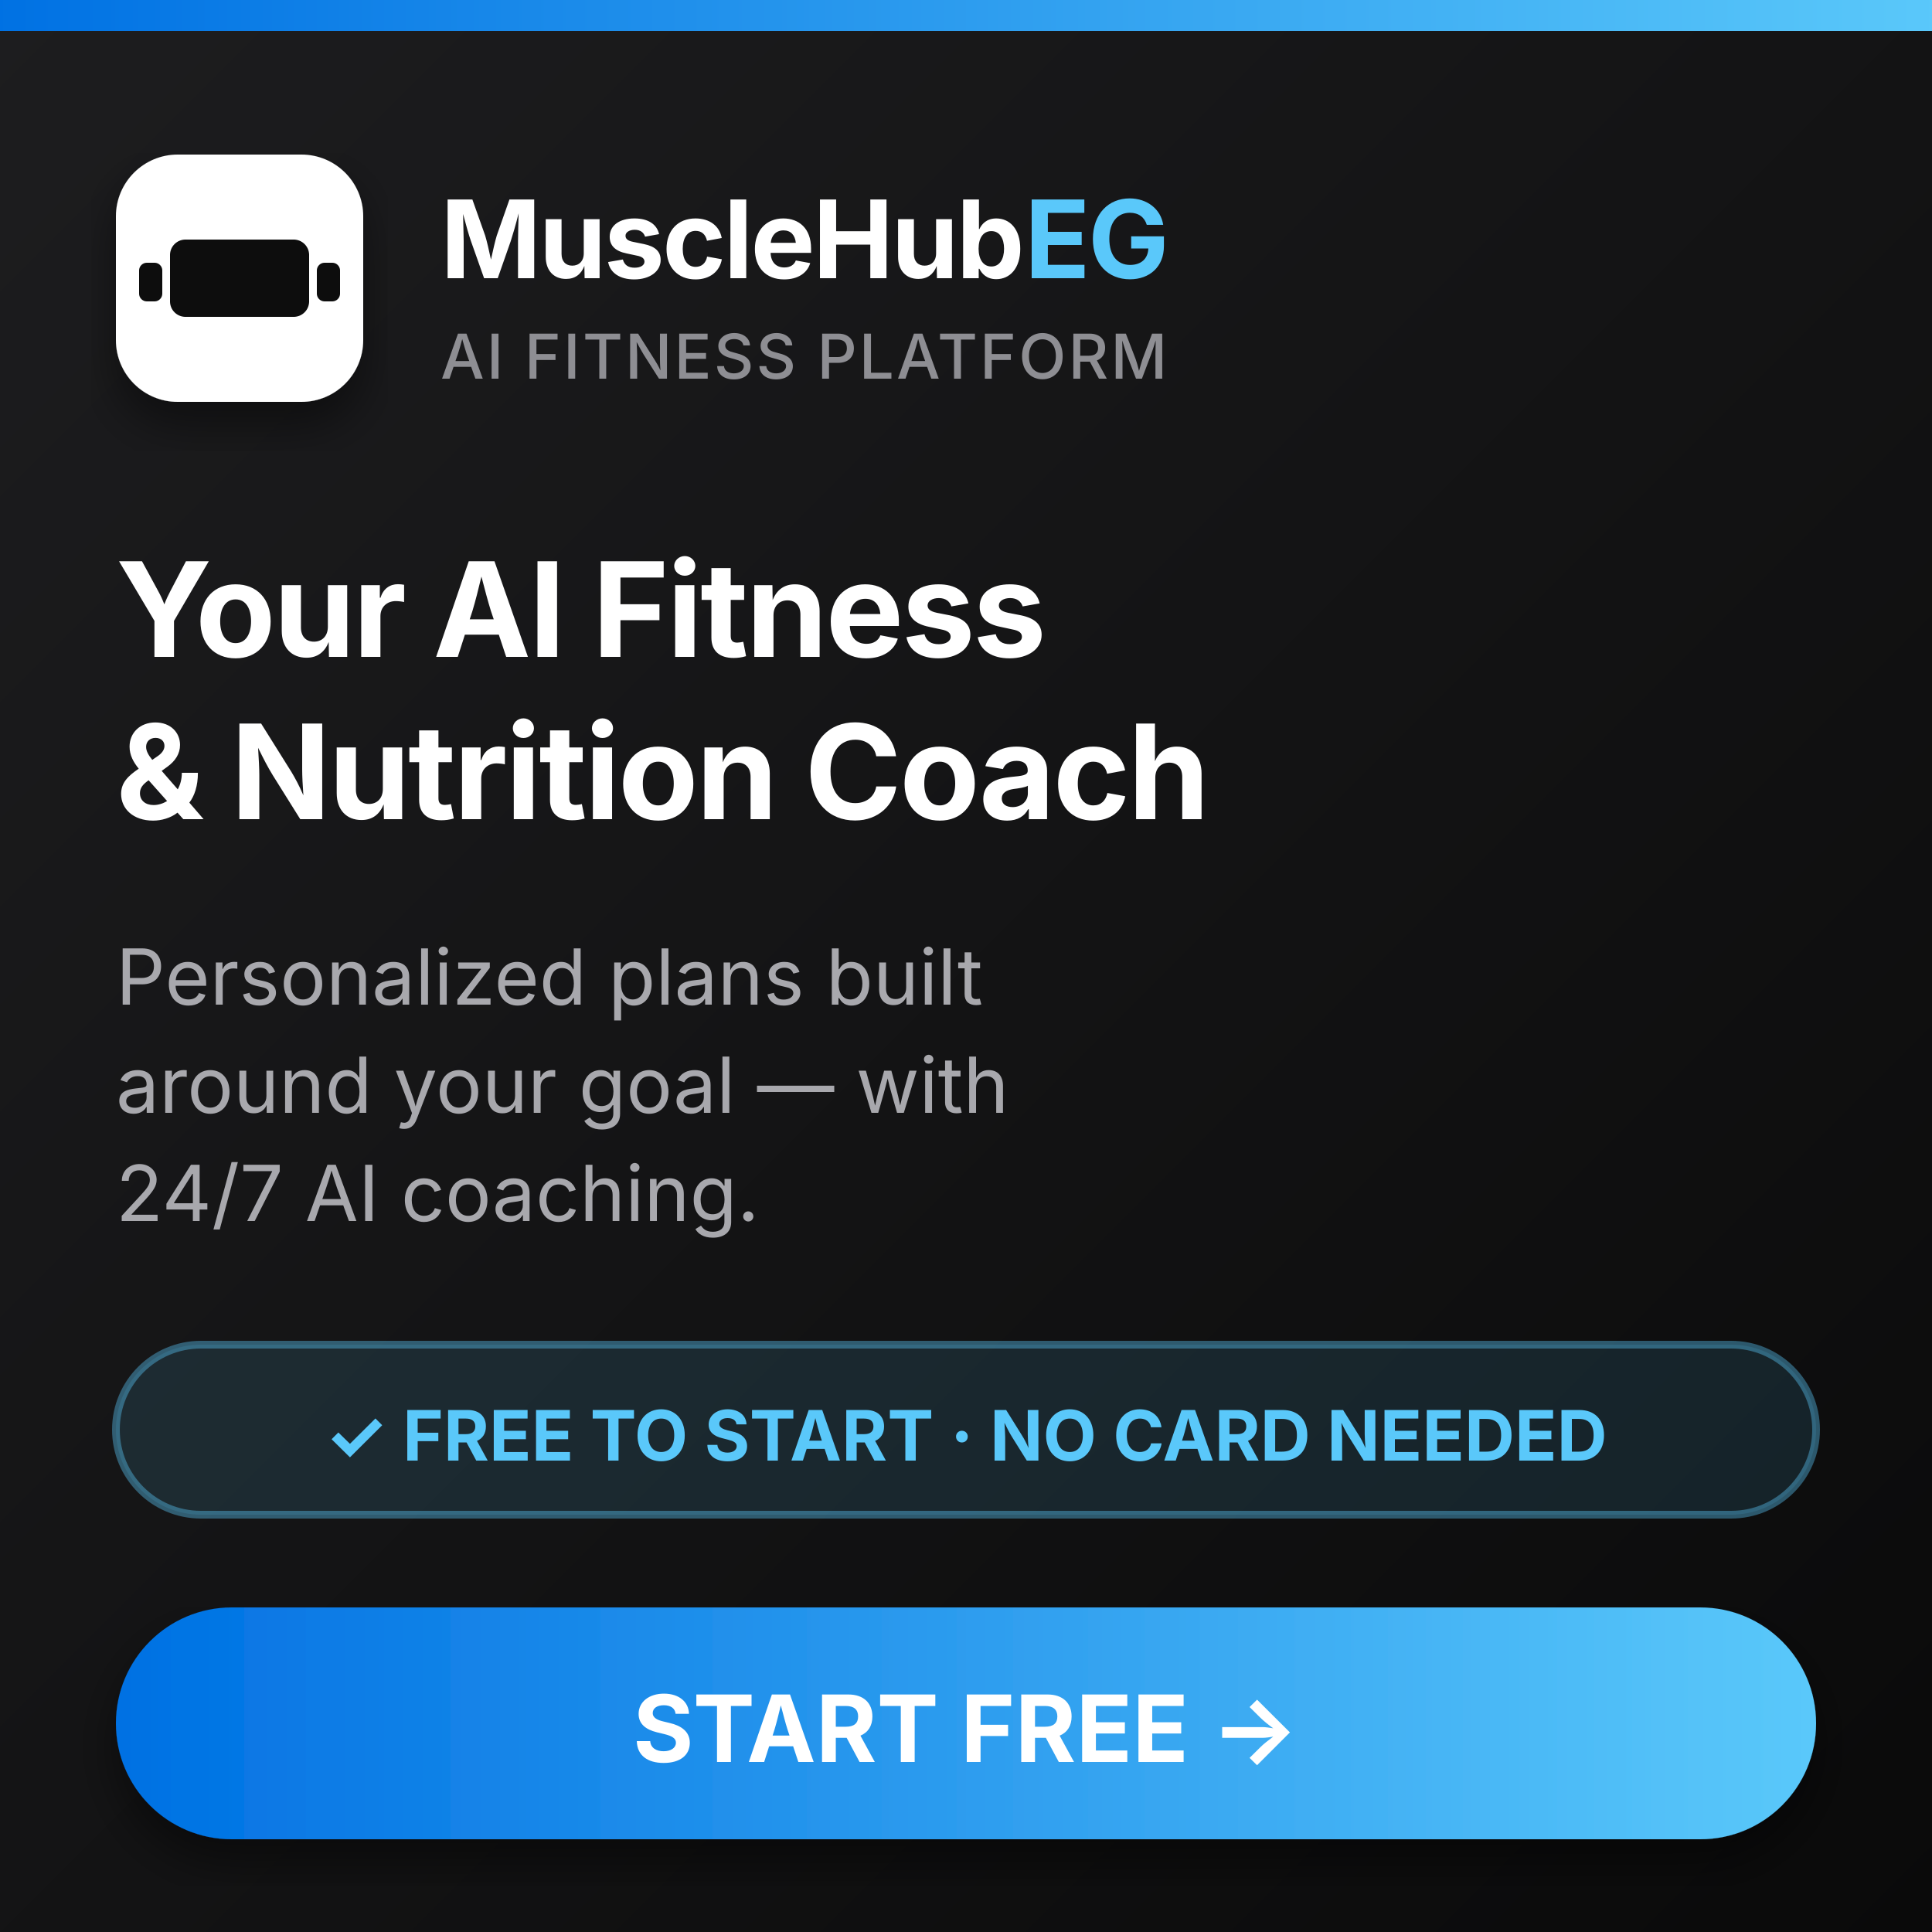
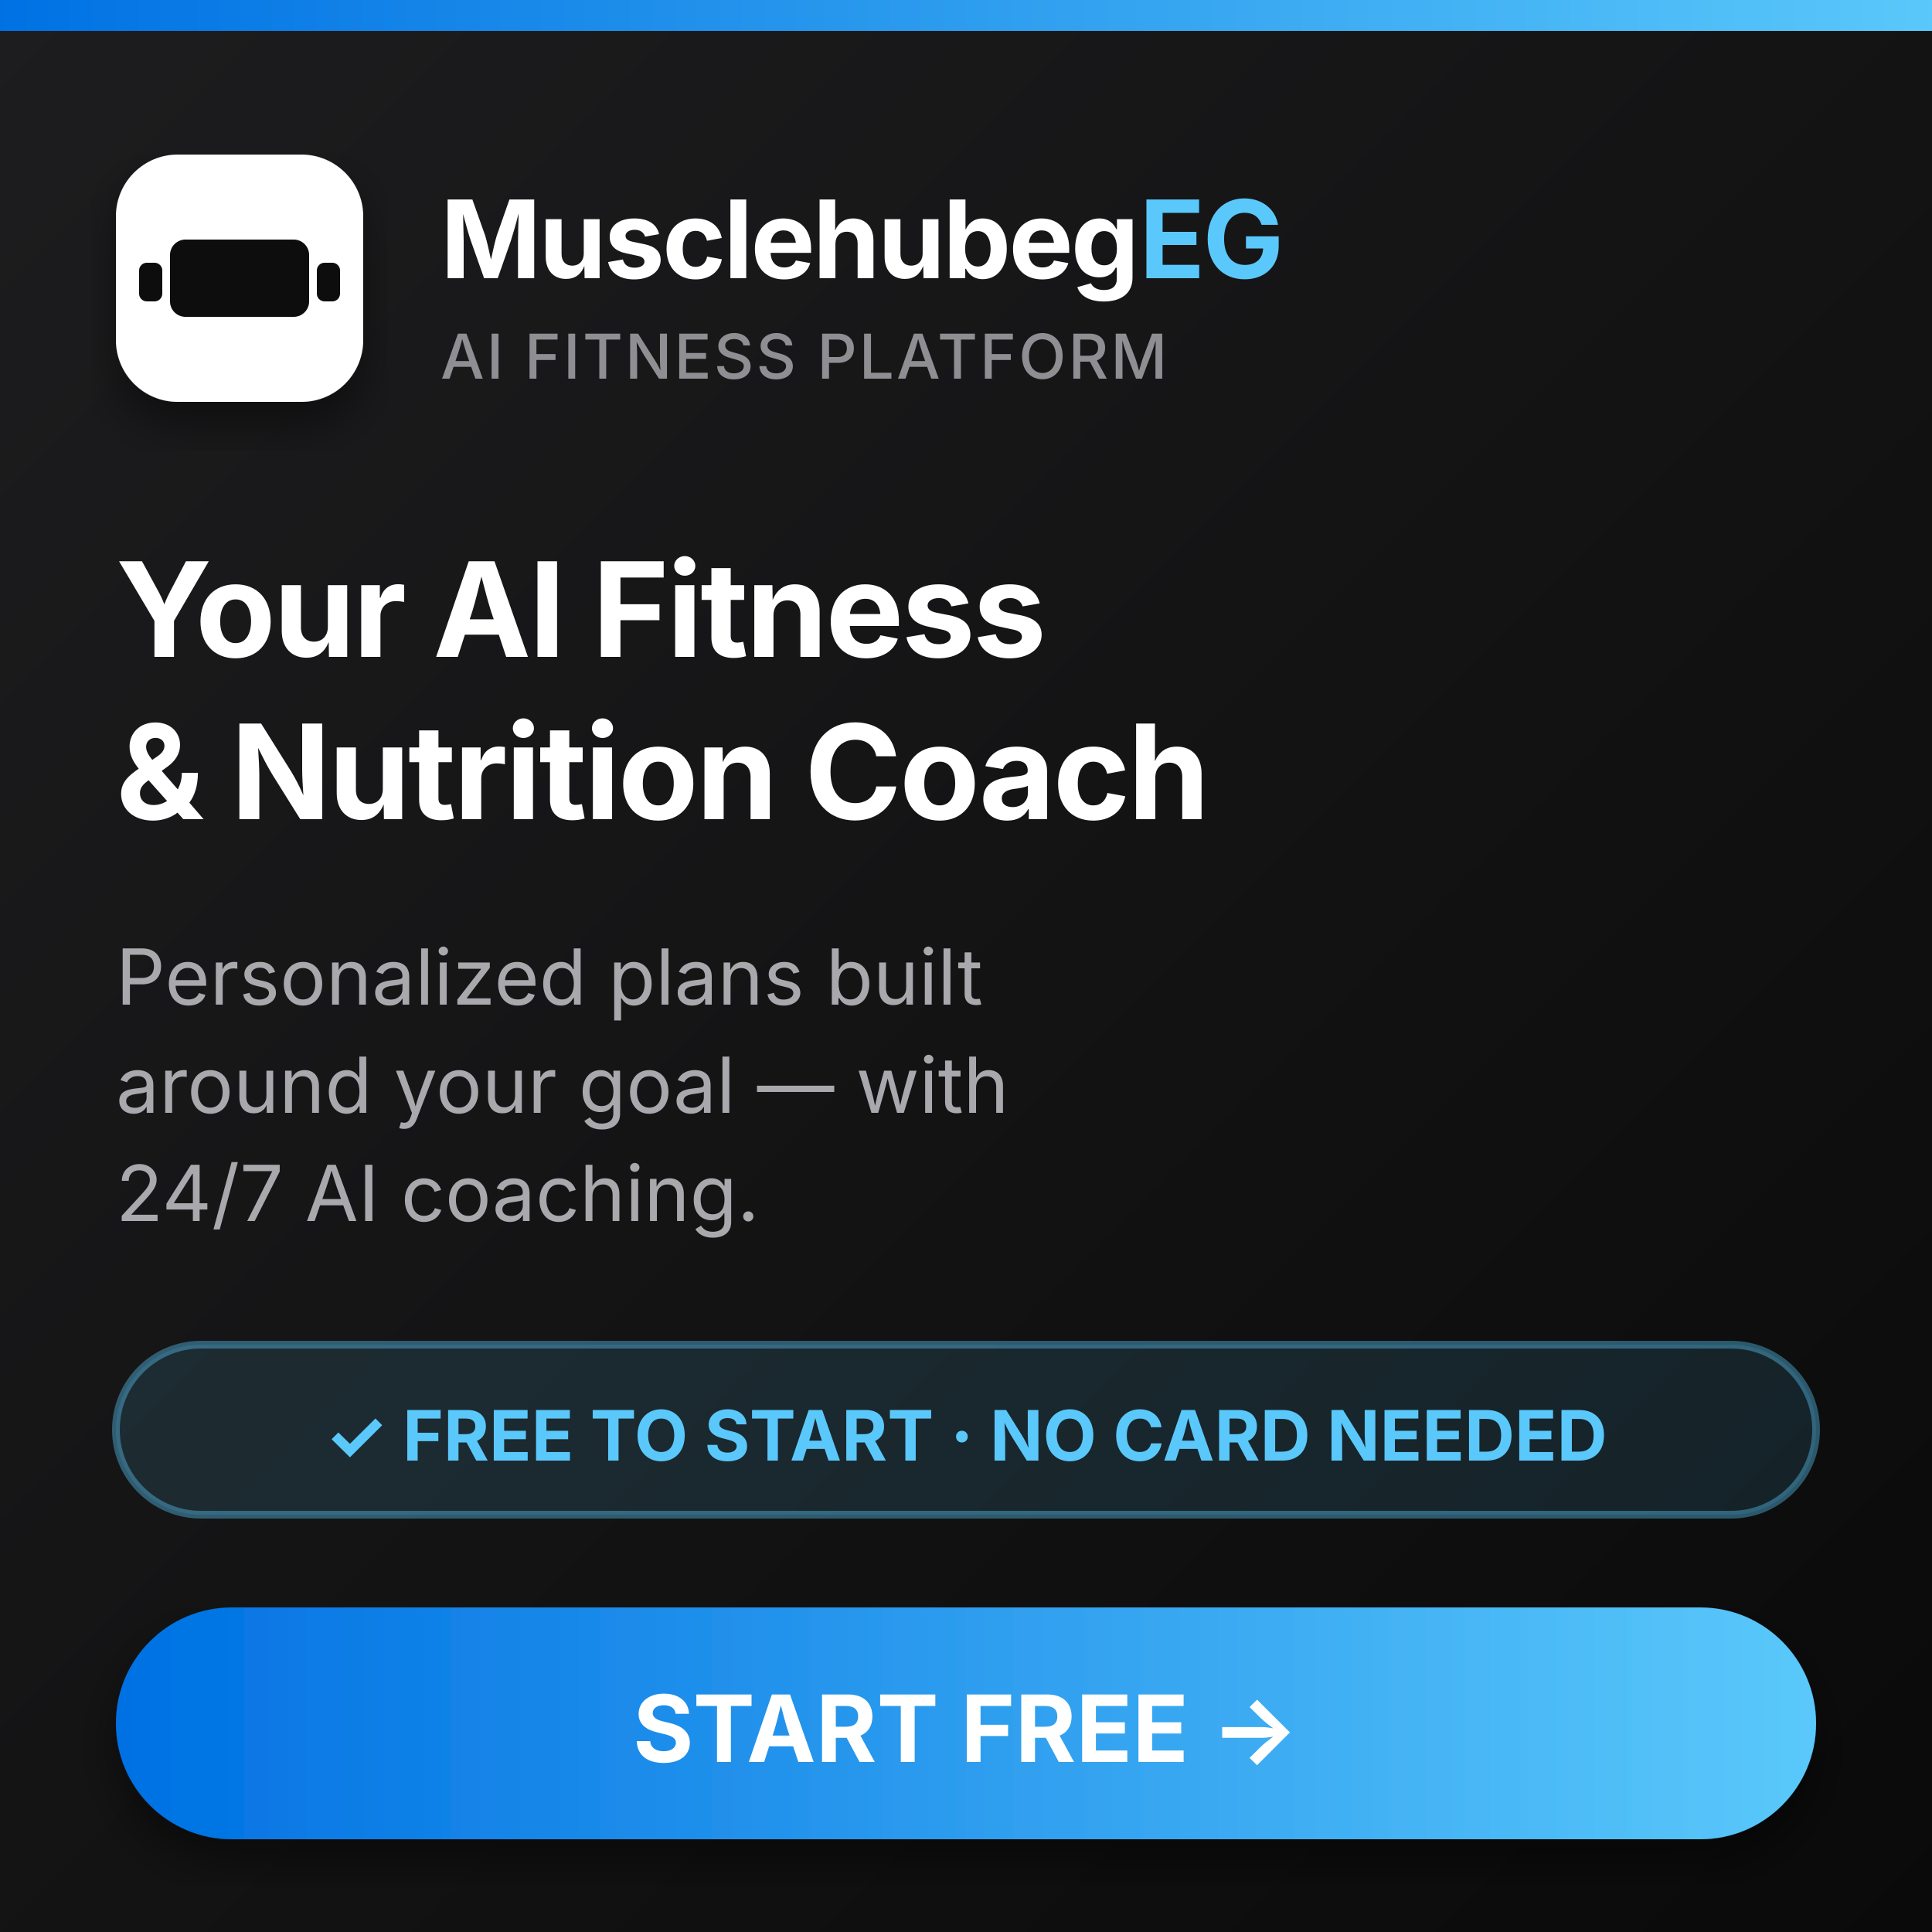
- <svg xmlns="http://www.w3.org/2000/svg" viewBox="0 0 250 250" preserveAspectRatio="xMidYMid meet" role="img" aria-label="MuscleHubEG — Your AI fitness &amp; nutrition coach. Personalized plans, 24/7 coaching. Start free.">
+ <svg xmlns="http://www.w3.org/2000/svg" viewBox="0 0 250 250" preserveAspectRatio="xMidYMid meet" role="img" aria-label="Musclehubeg — Your AI fitness &amp; nutrition coach. Personalized plans, 24/7 coaching. Start free.">
  <defs>
    <linearGradient id="bs-en-bg" x1="0" y1="0" x2="1" y2="1">
      <stop offset="0%" stop-color="#1d1d1f" />
      <stop offset="100%" stop-color="#0a0a0a" />
    </linearGradient>
    <linearGradient id="bs-en-accent" x1="0" y1="0" x2="1" y2="0">
      <stop offset="0%" stop-color="#0071e3" />
      <stop offset="100%" stop-color="#5ac8fa" />
    </linearGradient>
    <linearGradient id="bs-en-cta" x1="0" y1="0" x2="1" y2="0">
      <stop offset="0%" stop-color="#0071e3" />
      <stop offset="100%" stop-color="#5ac8fa" />
    </linearGradient>
    <filter id="bs-en-shadow" x="-10%" y="-10%" width="120%" height="130%">
      <feGaussianBlur in="SourceAlpha" stdDeviation="3" />
      <feOffset dx="0" dy="3" result="offsetblur" />
      <feComponentTransfer>
        <feFuncA type="linear" slope="0.45" />
      </feComponentTransfer>
      <feMerge>
        <feMergeNode />
        <feMergeNode in="SourceGraphic" />
      </feMerge>
    </filter>
  </defs>
  <rect x="0" y="0" width="250" height="250" fill="url(#bs-en-bg)" />
  <rect x="0" y="0" width="250" height="4" fill="url(#bs-en-accent)" />
  <g transform="translate(15, 20)">
    <g filter="url(#bs-en-shadow)">
      <rect x="0" y="0" width="32" height="32" rx="8" fill="#ffffff" />
      <rect x="7" y="11" width="18" height="10" rx="2" fill="#0a0a0a" />
      <rect x="3" y="14" width="3" height="5" rx="1" fill="#0a0a0a" />
      <rect x="26" y="14" width="3" height="5" rx="1" fill="#0a0a0a" />
    </g>
-     <text x="42" y="16" font-family="Inter, system-ui, -apple-system, 'Segoe UI', Roboto, sans-serif" font-size="14" font-weight="700" fill="#ffffff" letter-spacing="-0.3">MuscleHub<tspan fill="#5ac8fa">EG</tspan>
+     <text x="42" y="16" font-family="Inter, system-ui, -apple-system, 'Segoe UI', Roboto, sans-serif" font-size="14" font-weight="700" fill="#ffffff" letter-spacing="-0.3">Musclehubeg<tspan fill="#5ac8fa">EG</tspan>
    </text>
    <text x="42" y="29" font-family="Inter, system-ui, -apple-system, 'Segoe UI', Roboto, sans-serif" font-size="8" font-weight="500" fill="#8e8e93" letter-spacing="0.3">AI FITNESS PLATFORM</text>
  </g>
  <text x="15" y="85" font-family="Inter, system-ui, -apple-system, 'Segoe UI', Roboto, sans-serif" font-size="17" font-weight="700" fill="#ffffff" letter-spacing="-0.3">Your AI Fitness</text>
  <text x="15" y="106" font-family="Inter, system-ui, -apple-system, 'Segoe UI', Roboto, sans-serif" font-size="17" font-weight="700" fill="#ffffff" letter-spacing="-0.3">&amp; Nutrition Coach</text>
  <text x="15" y="130" font-family="Inter, system-ui, -apple-system, 'Segoe UI', Roboto, sans-serif" font-size="10" font-weight="400" fill="#a8a8ad">Personalized plans built</text>
  <text x="15" y="144" font-family="Inter, system-ui, -apple-system, 'Segoe UI', Roboto, sans-serif" font-size="10" font-weight="400" fill="#a8a8ad">around your goal — with</text>
  <text x="15" y="158" font-family="Inter, system-ui, -apple-system, 'Segoe UI', Roboto, sans-serif" font-size="10" font-weight="400" fill="#a8a8ad">24/7 AI coaching.</text>
  <g transform="translate(15, 174)">
    <rect x="0" y="0" width="220" height="22" rx="11" fill="#5ac8fa" fill-opacity="0.12" stroke="#5ac8fa" stroke-opacity="0.4" stroke-width="1" />
    <text x="110" y="15" text-anchor="middle" font-family="Inter, system-ui, -apple-system, 'Segoe UI', Roboto, sans-serif" font-size="9" font-weight="700" fill="#5ac8fa">✓ FREE TO START · NO CARD NEEDED</text>
  </g>
  <g transform="translate(15, 208)" filter="url(#bs-en-shadow)">
    <rect x="0" y="0" width="220" height="30" rx="15" fill="url(#bs-en-cta)" />
    <text x="110" y="20" text-anchor="middle" font-family="Inter, system-ui, -apple-system, 'Segoe UI', Roboto, sans-serif" font-size="12" font-weight="700" fill="#ffffff">START FREE →</text>
  </g>
</svg>
